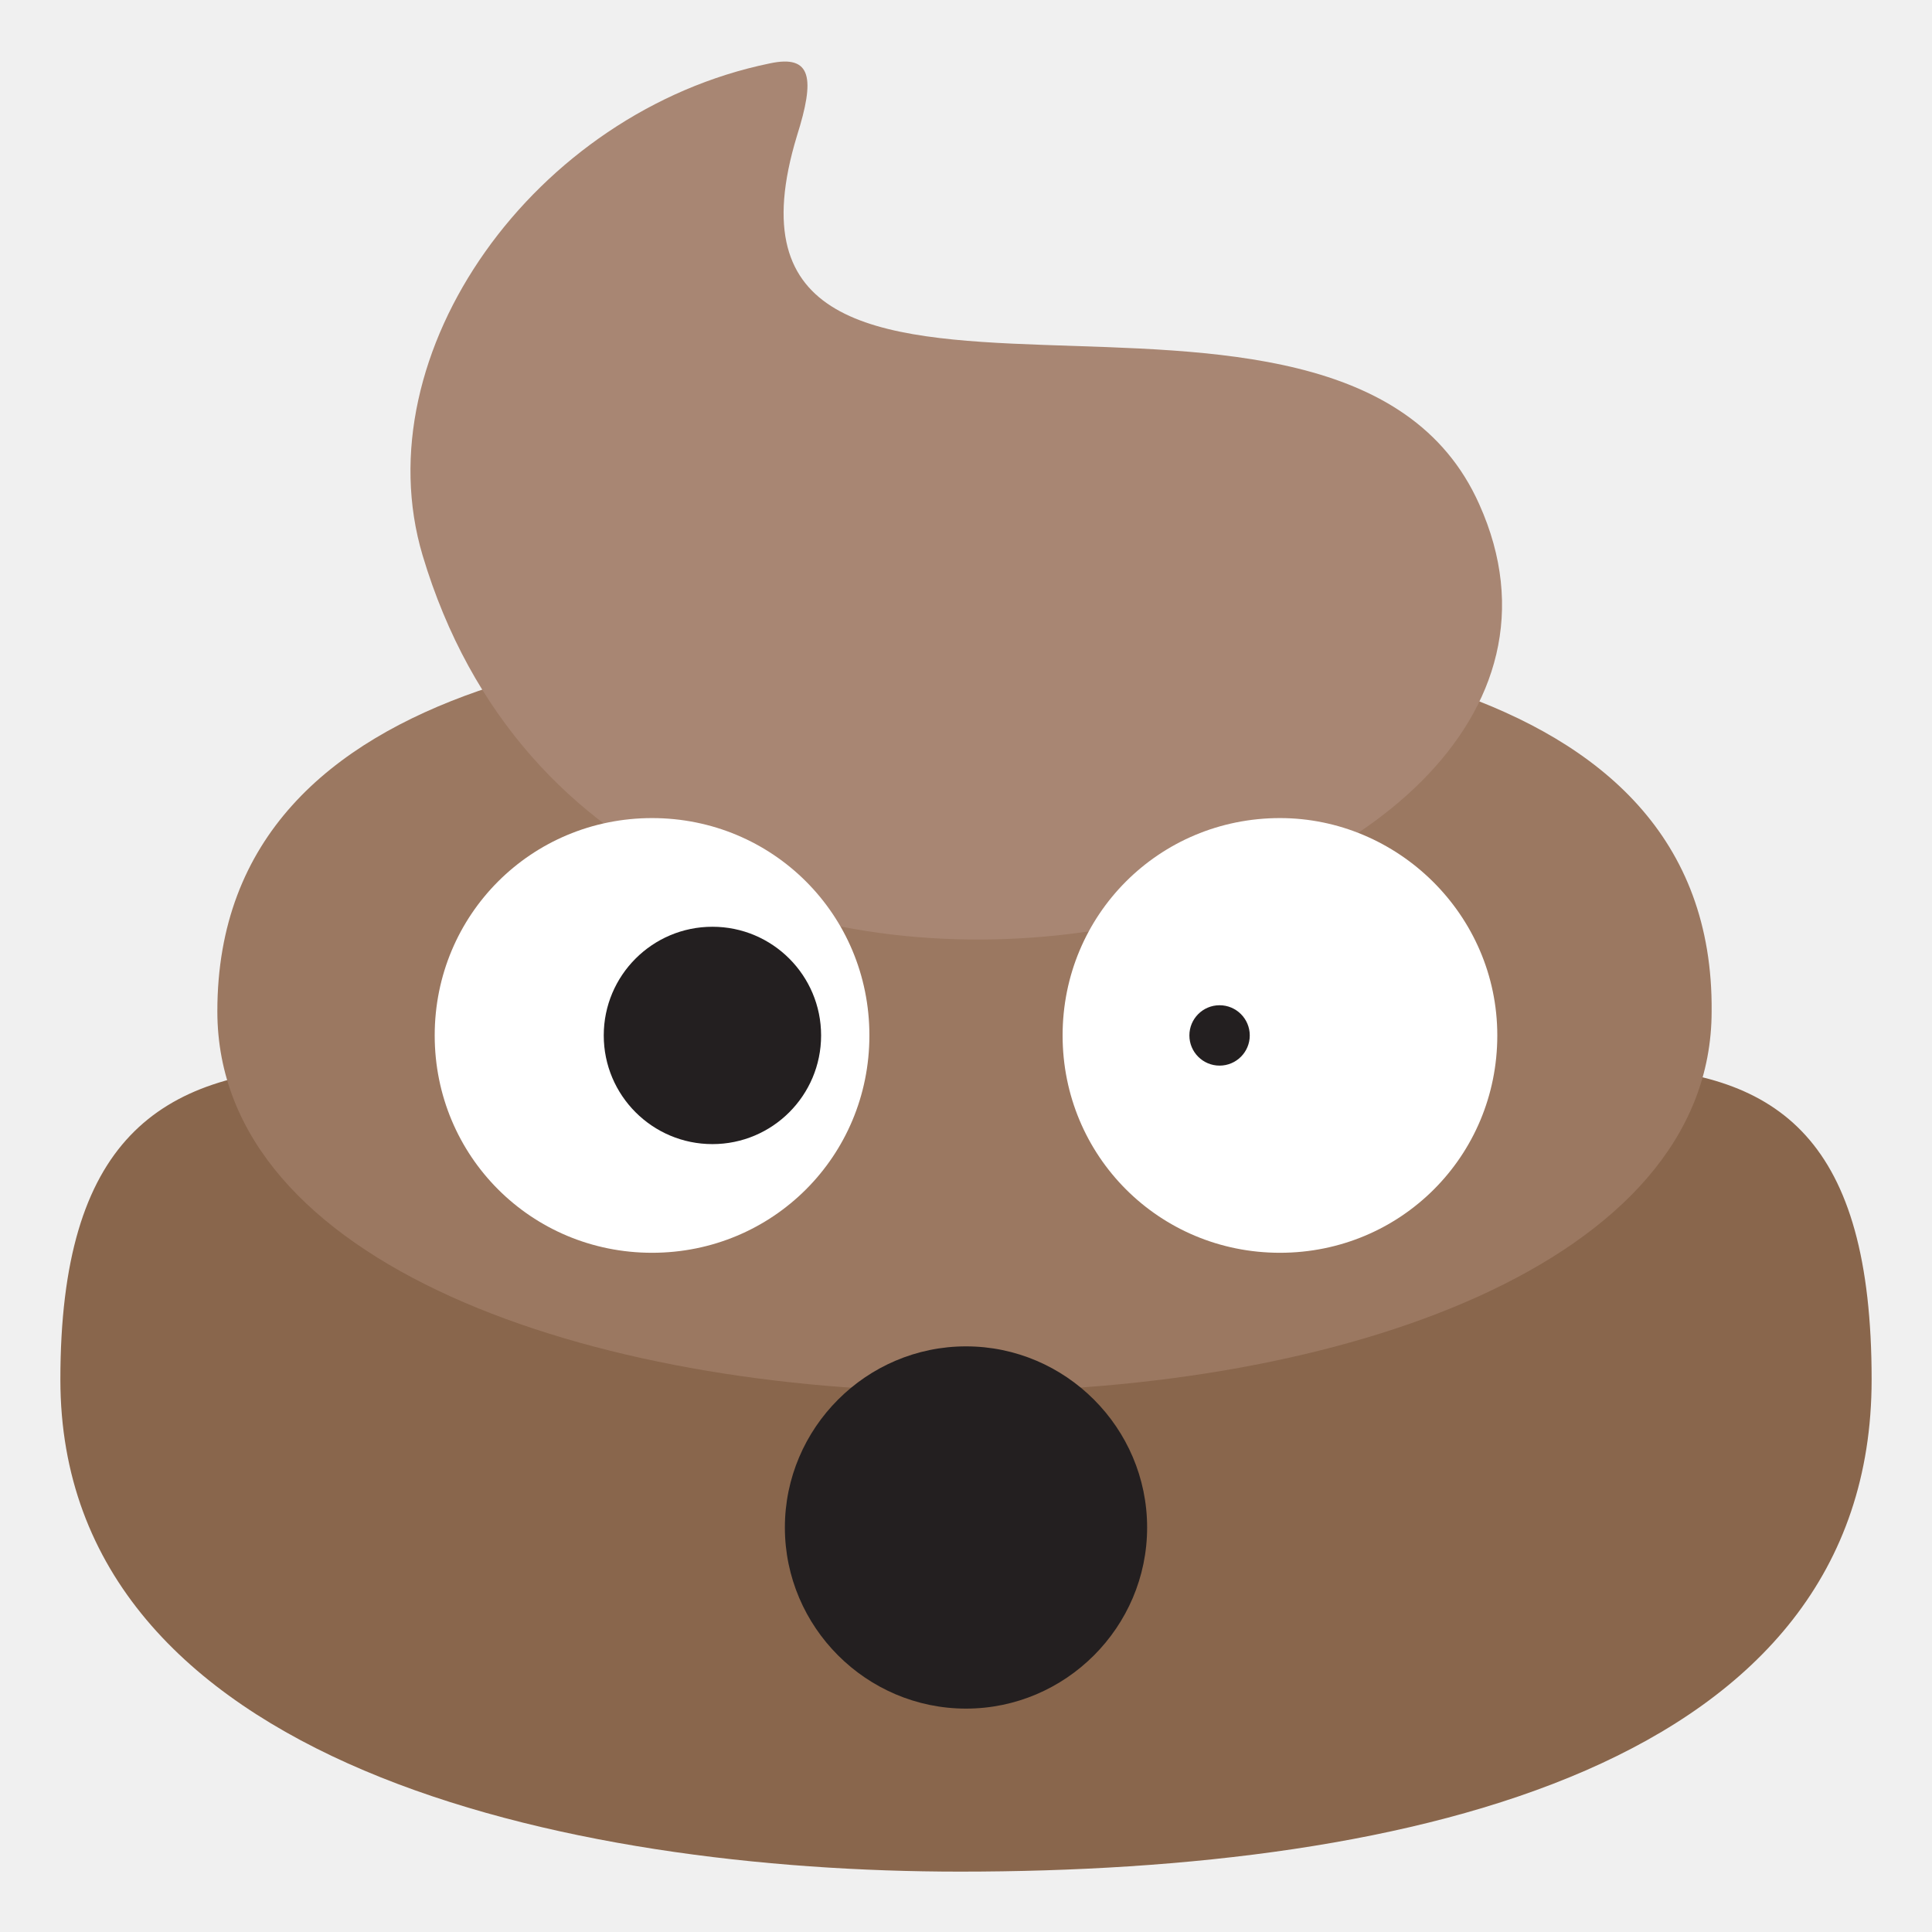
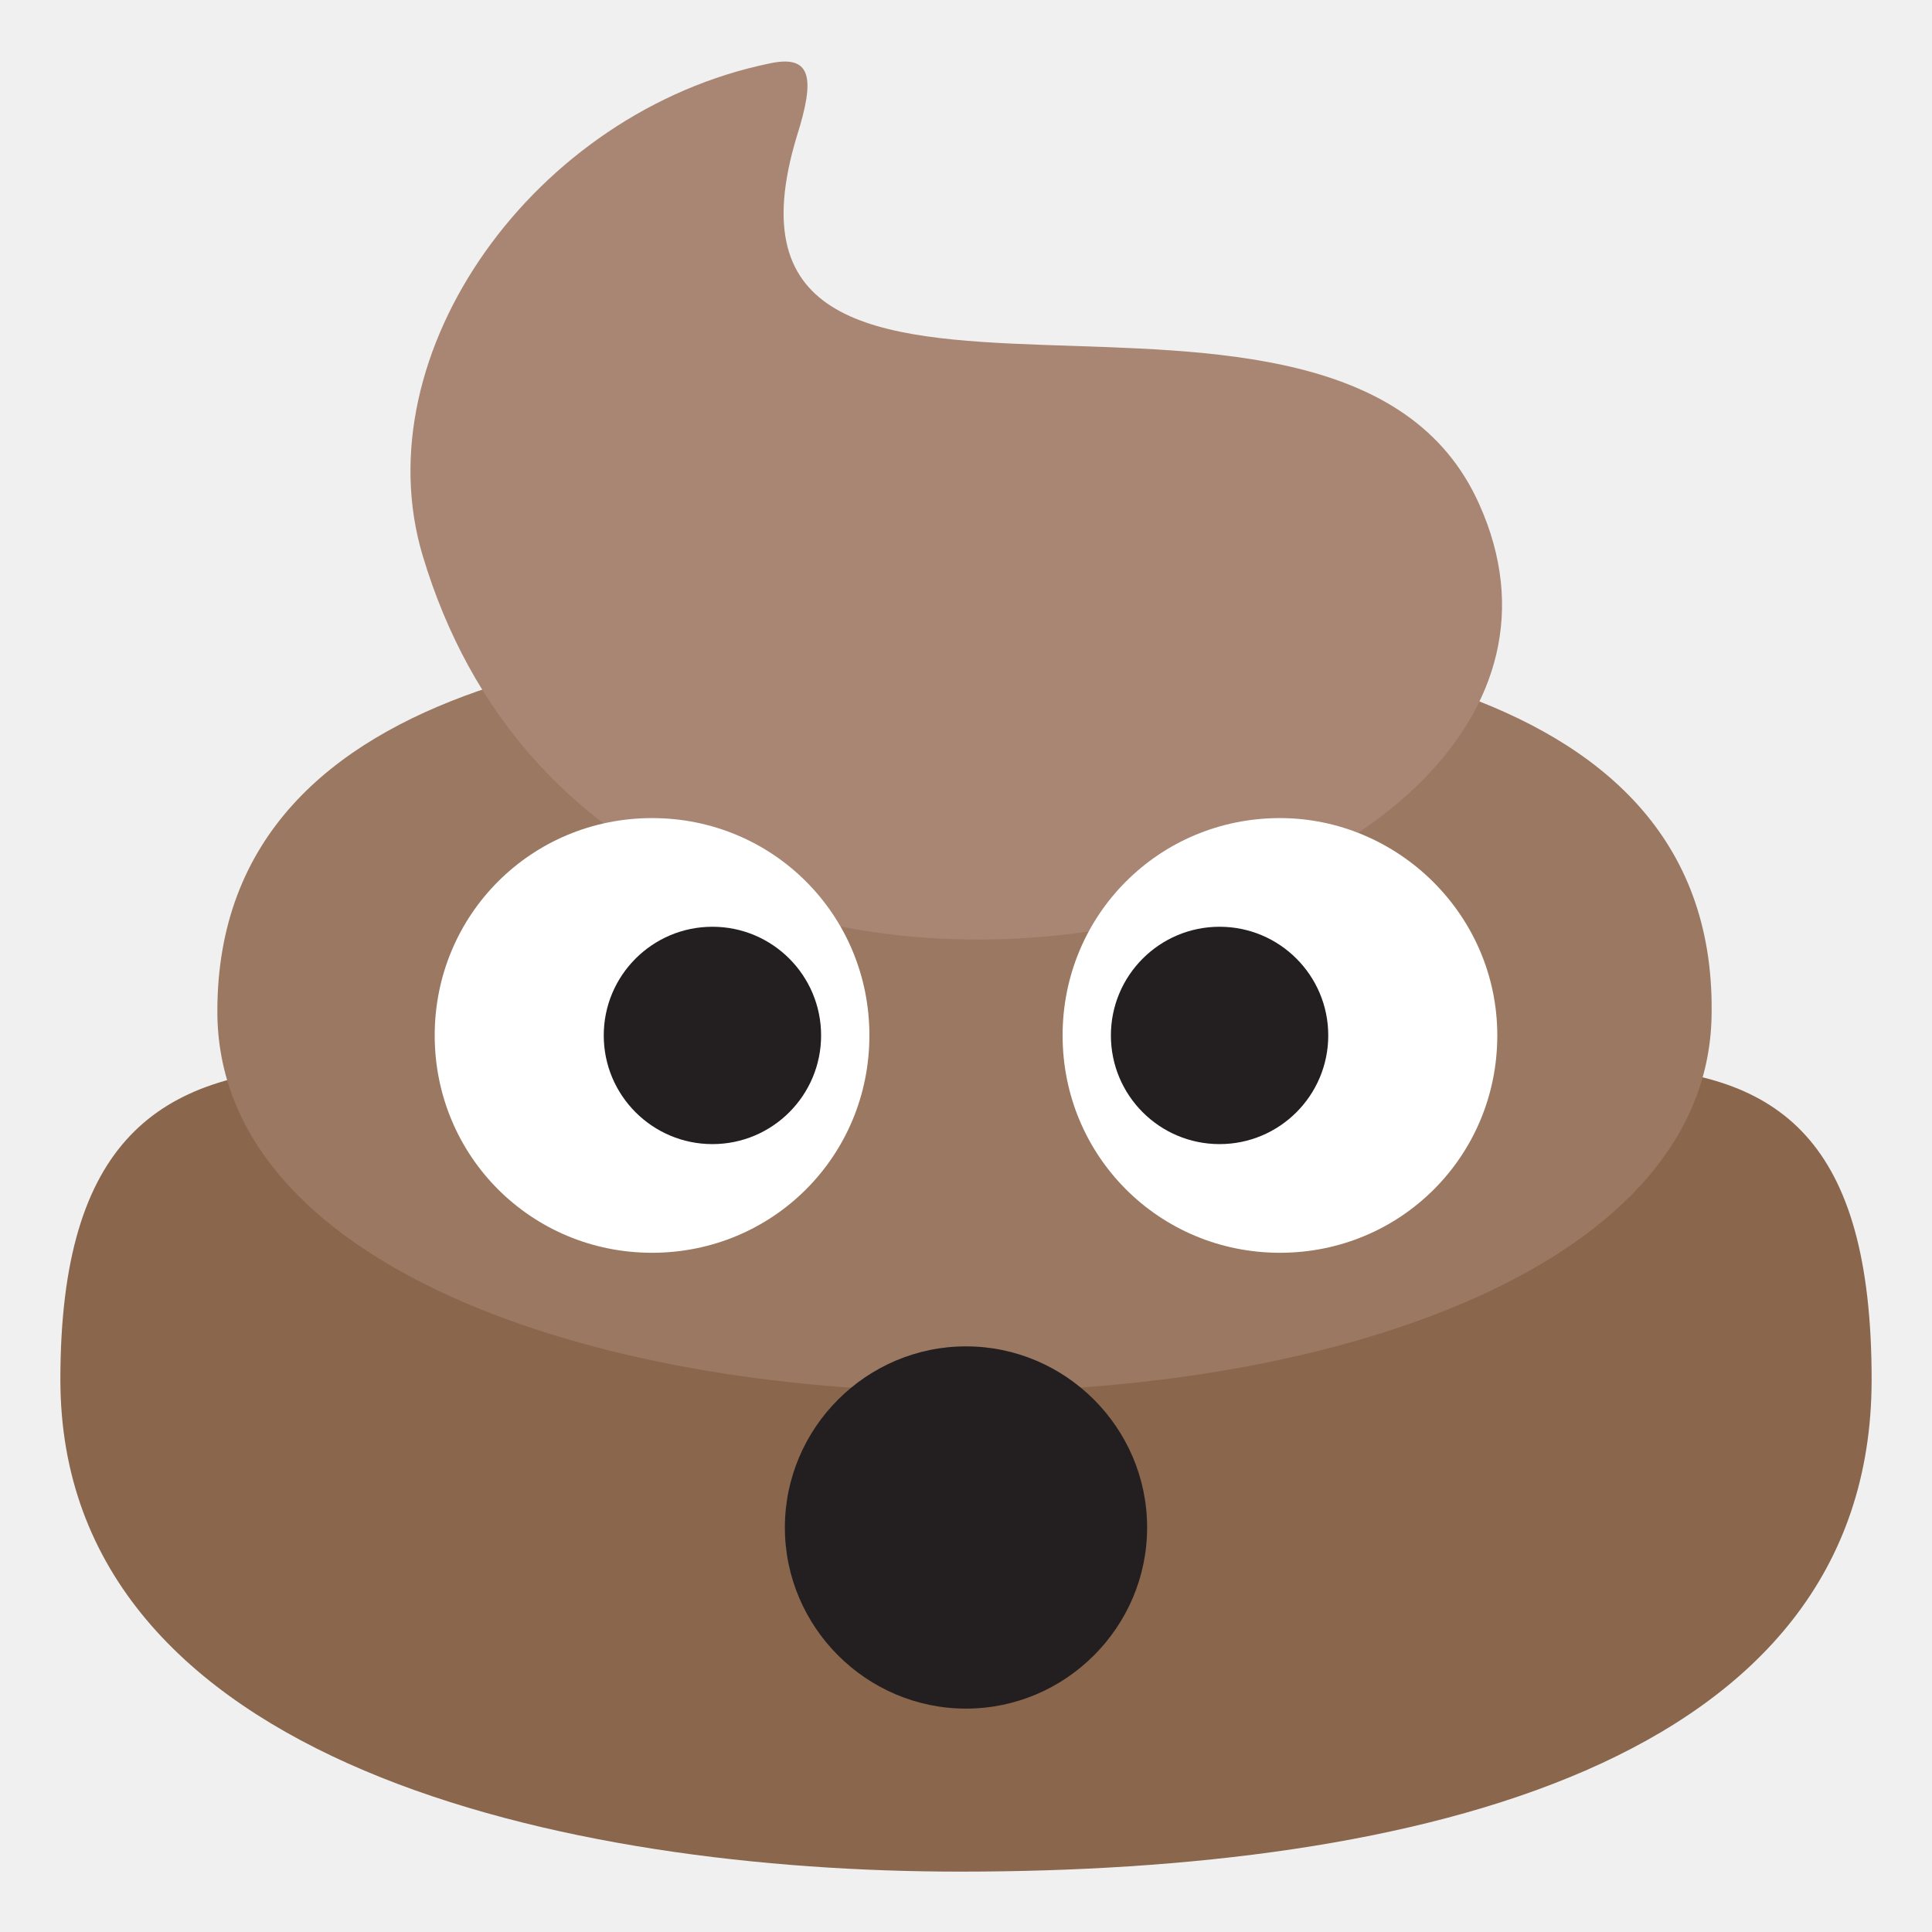
<svg xmlns="http://www.w3.org/2000/svg" viewBox="0 0 64 64" enable-background="new 0 0 64 64">
  <path d="m32.2 36.9c-17.1 0-30.2-7.1-30.2 8.8 0 12.8 16.9 16.3 29.8 16.3 15 0 30.2-3.5 30.2-16.3 0-15.9-12.2-8.8-29.8-8.8" fill="#89664c" />
  <path d="m31.7 20.9c-9.6 0-24.5 1.1-24.5 12.6 0 16.8 49.5 16.8 49.5 0 .1-11.5-14.8-12.6-25-12.6" fill="#9b7861" />
  <path d="m49 16.7c-4.6-10.3-26.4.3-22.6-12.2.6-1.9.5-2.7-.9-2.4-7.8 1.6-13.5 9.6-11.5 16.3 6.4 21.4 41.3 12.3 35-1.7" fill="#a88673" />
  <path d="m28.8 34.3c0 4-3.2 7.2-7.2 7.2-4 0-7.2-3.2-7.2-7.2 0-4 3.2-7.2 7.2-7.2 4 0 7.2 3.2 7.2 7.2" fill="#fff" />
  <circle cx="23.6" cy="34.3" r="3.6" fill="#231f20" />
  <path d="m49.6 34.3c0 4-3.2 7.2-7.2 7.2-4 0-7.2-3.2-7.2-7.2 0-4 3.2-7.2 7.2-7.2 3.9 0 7.2 3.2 7.2 7.2" fill="#fff" />
  <g fill="#231f20">
-     <circle cx="40.4" cy="34.3" r="1" />
+     <circle cx="40.4" cy="34.3" r="3.6" />
    <path d="m38 50.6c0 3.3-2.7 6-6 6-3.3 0-6-2.7-6-6 0-3.3 2.7-6 6-6 3.3 0 6 2.7 6 6" />
  </g>
</svg>
